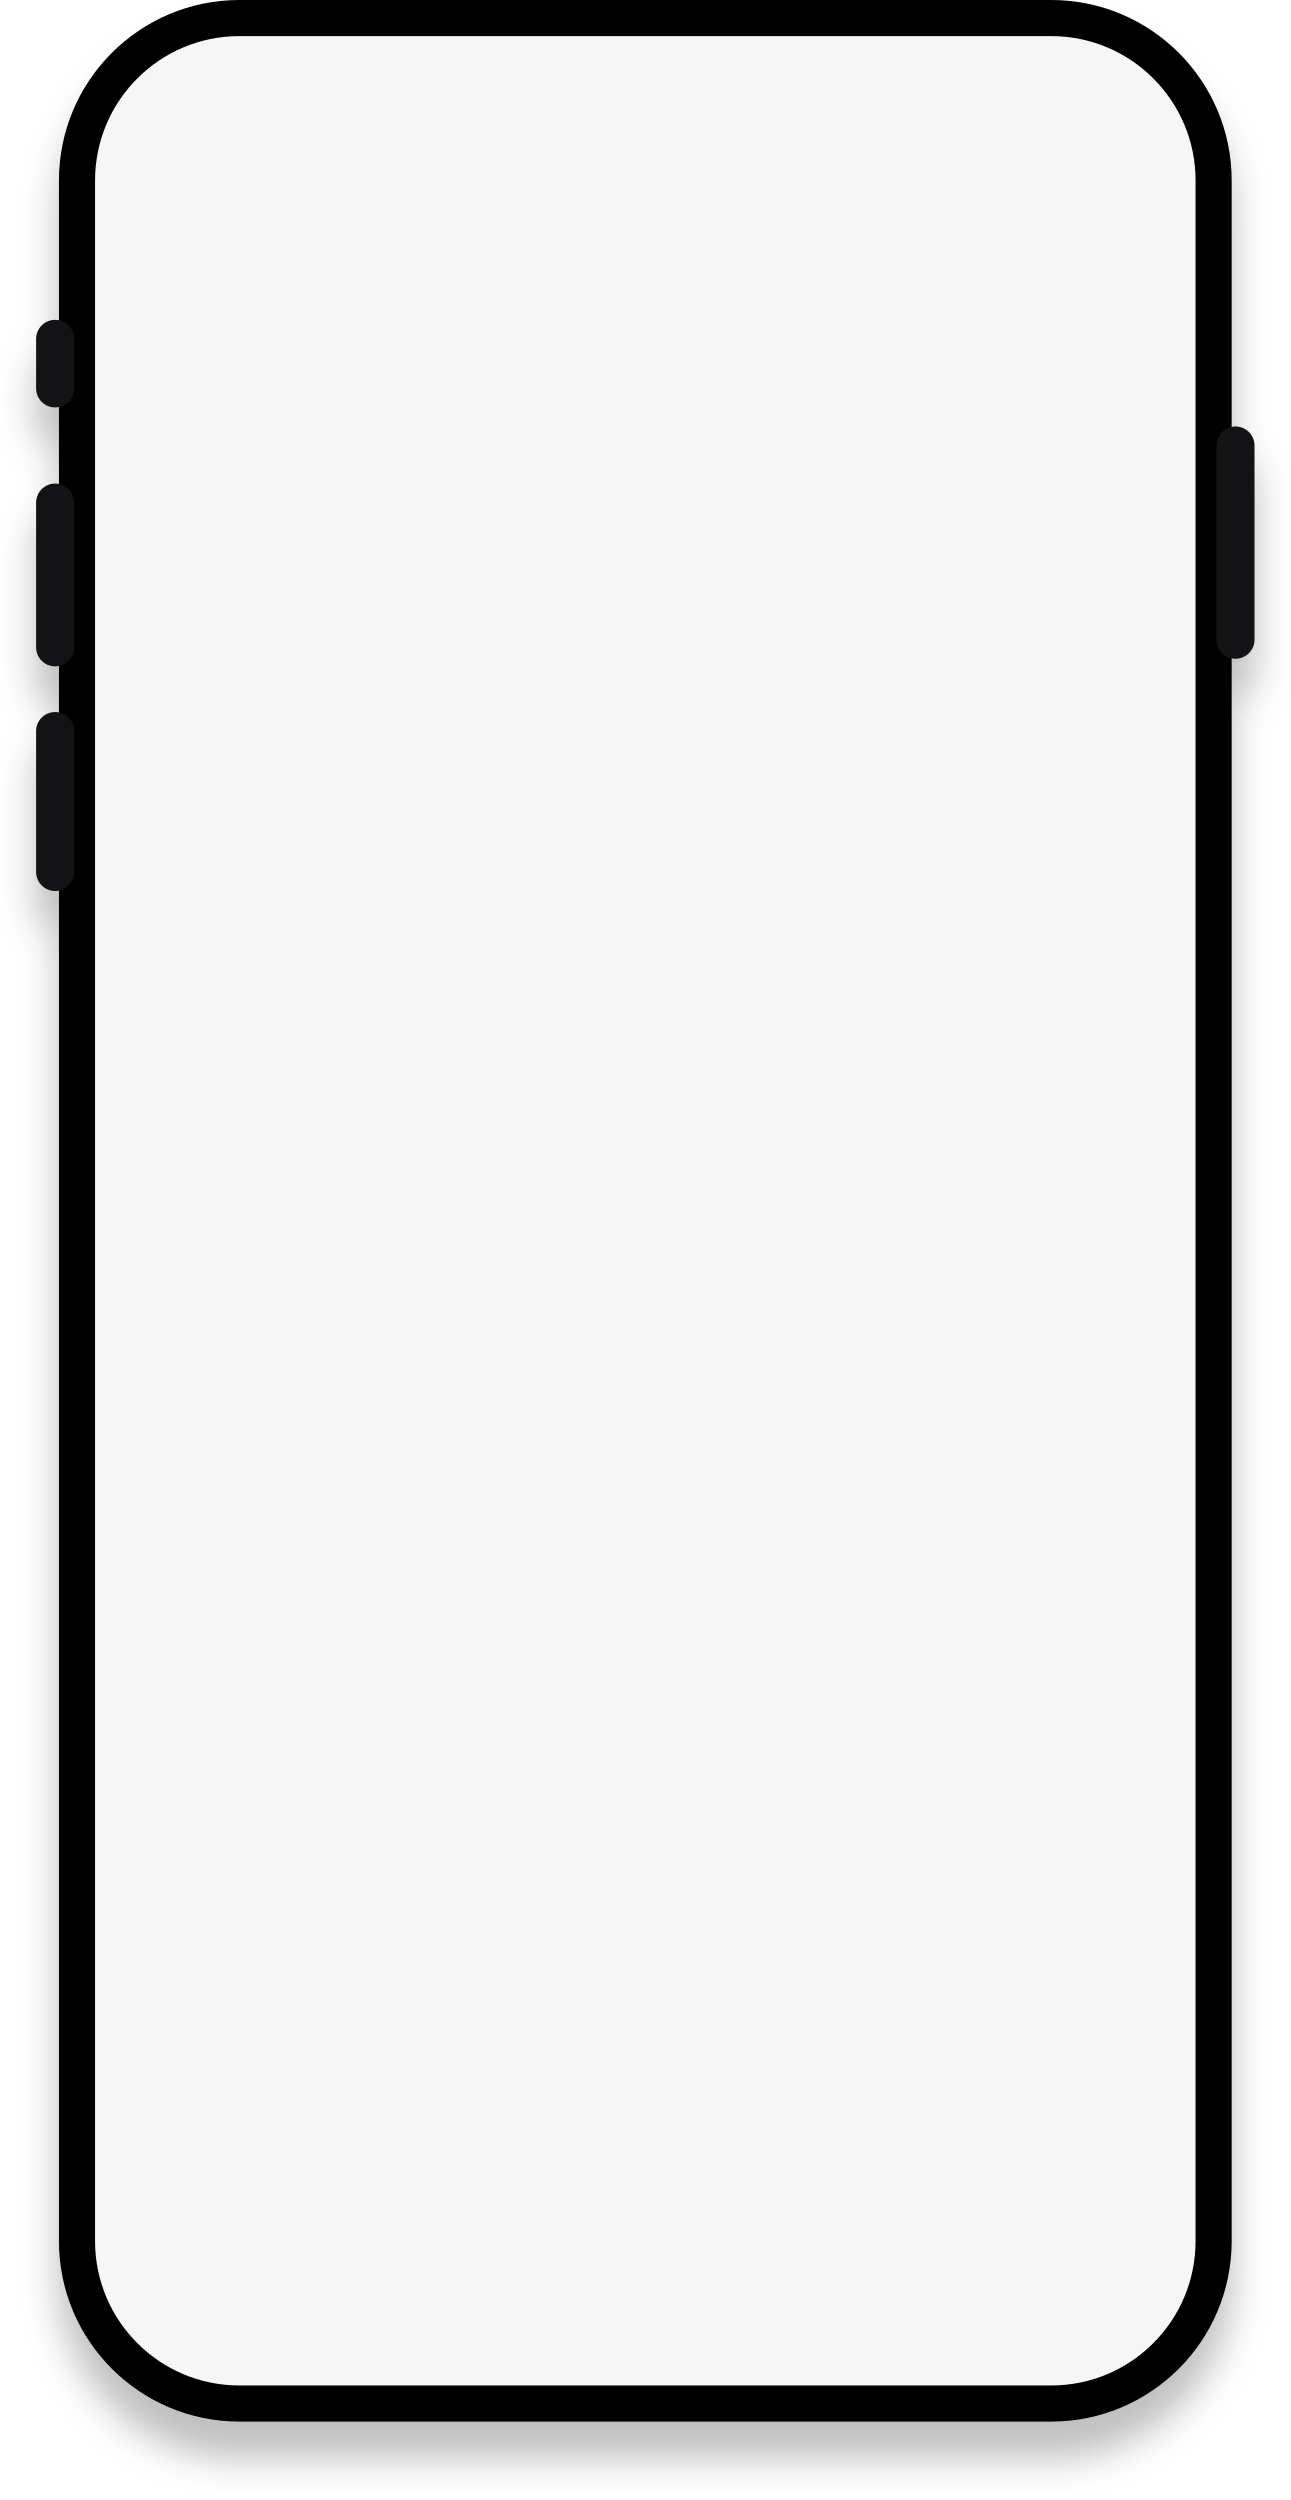
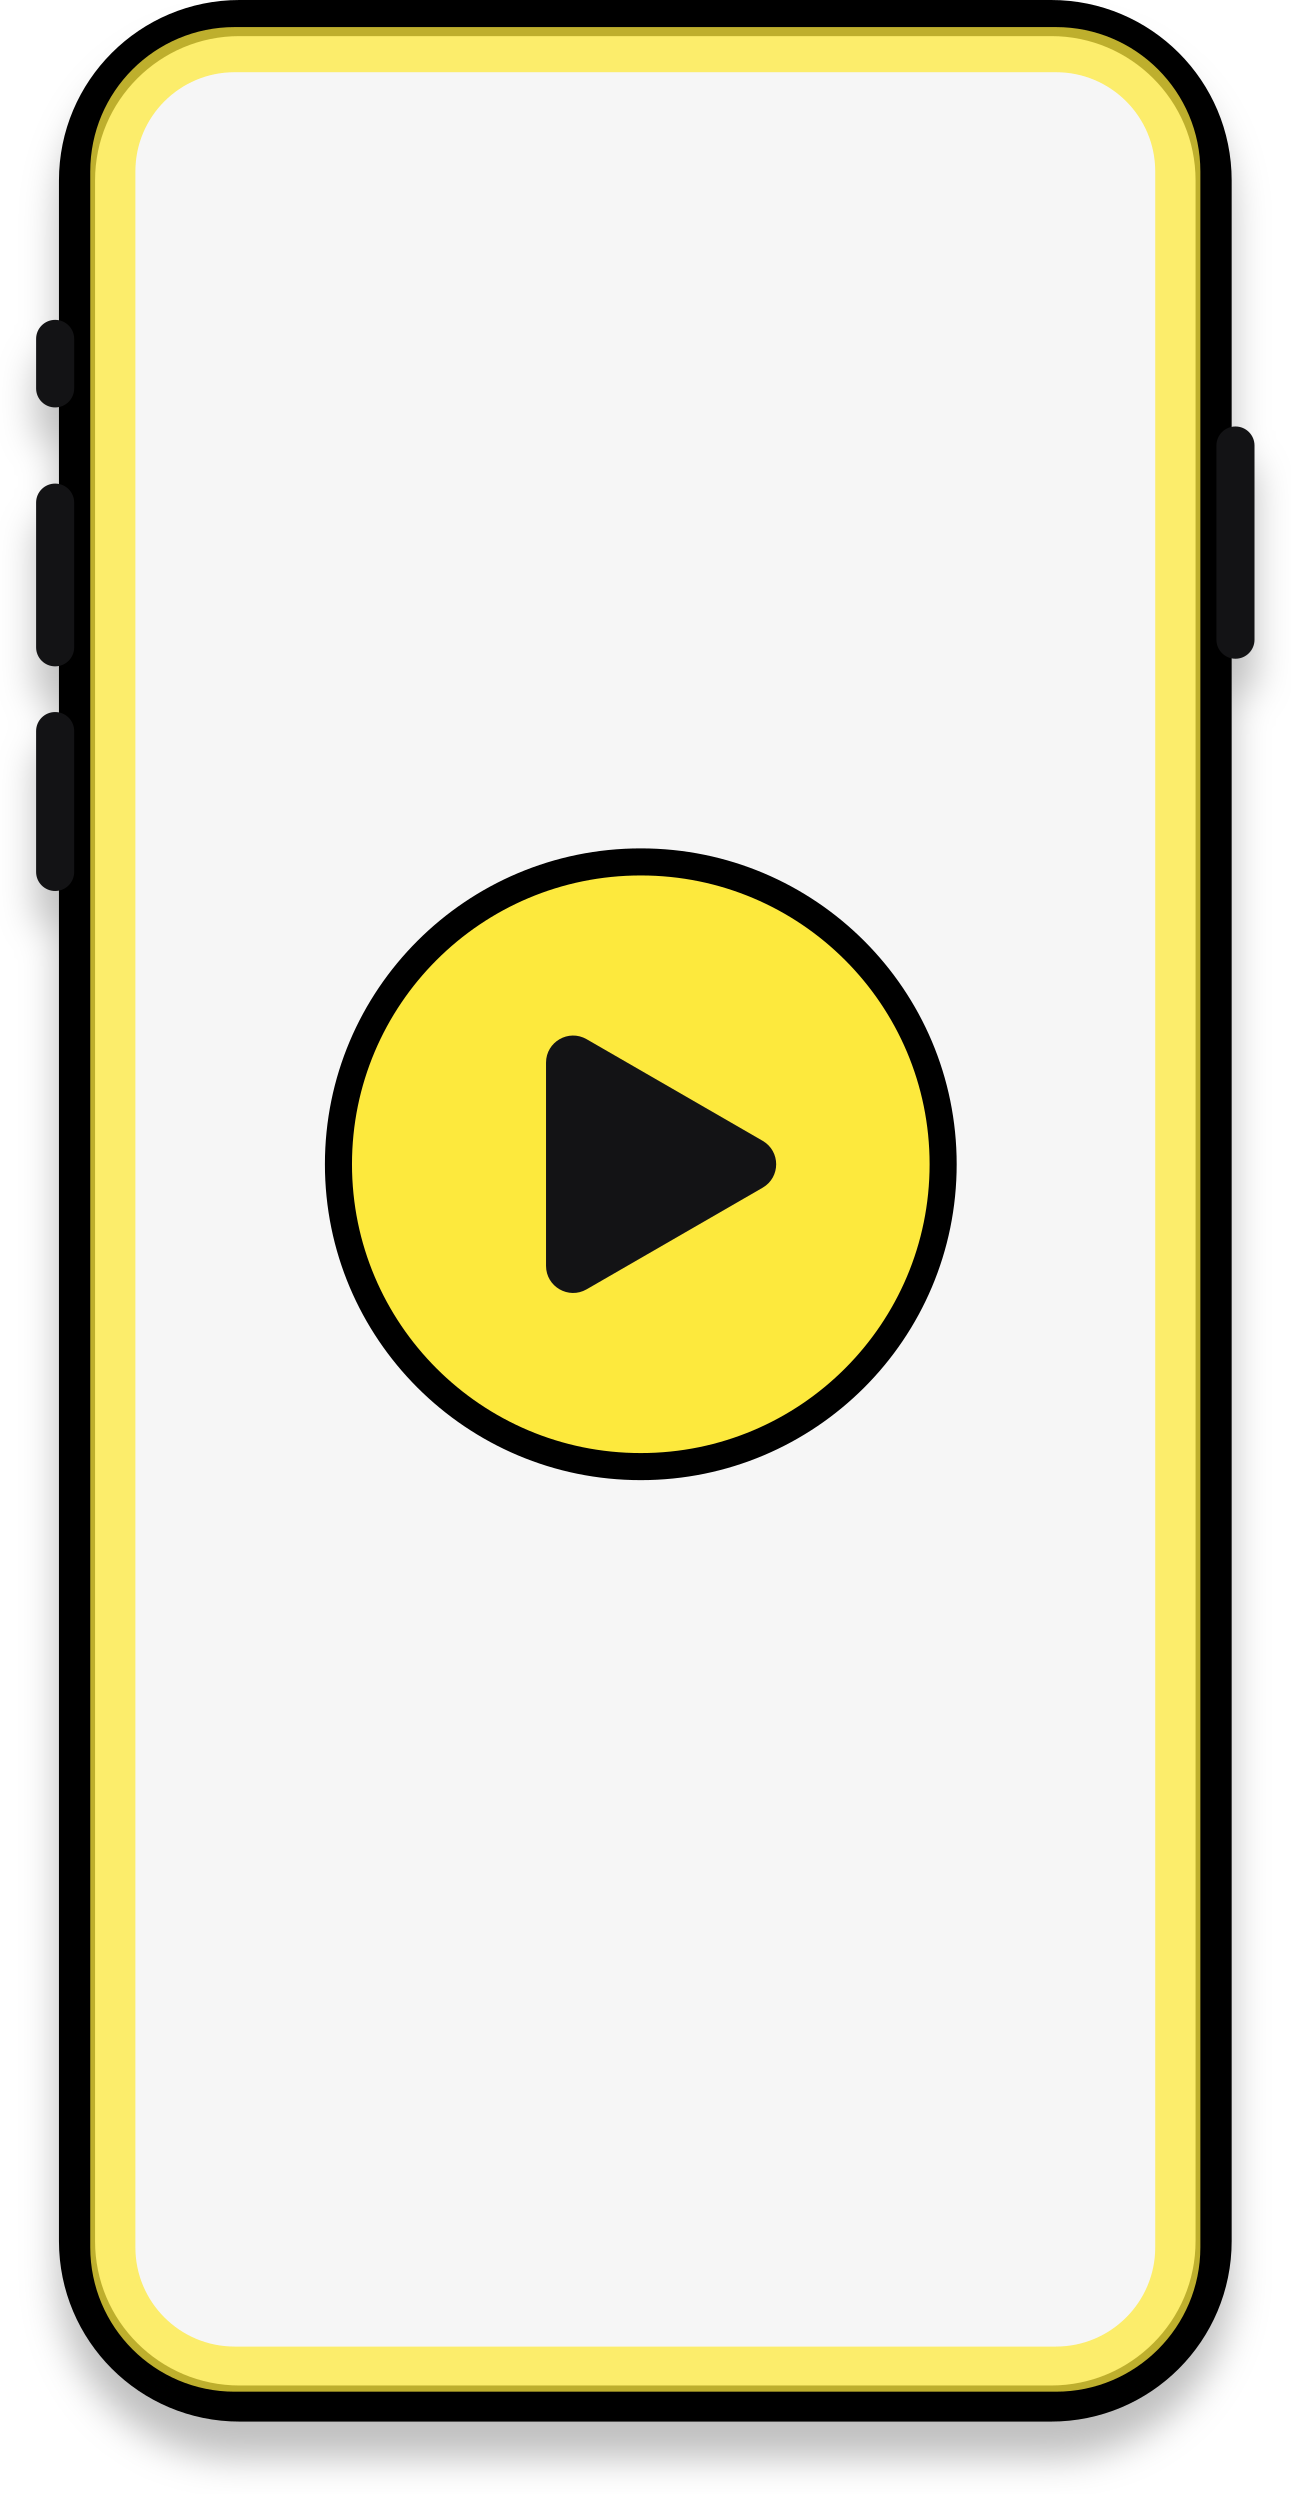
<svg xmlns="http://www.w3.org/2000/svg" width="143" height="277" viewBox="0 0 143 277" fill="none">
  <g filter="url(#filter0_d)">
    <rect x="8.532" y="2" width="125.937" height="264.312" rx="18" fill="#F6F6F6" stroke="black" stroke-width="4" />
    <rect x="134.781" y="47.254" width="4.219" height="25.734" rx="2.109" fill="#131315" />
    <rect x="4" y="53.582" width="4.219" height="20.25" rx="2.109" fill="#131315" />
    <rect x="4" y="78.894" width="4.219" height="19.828" rx="2.109" fill="#131315" />
    <rect x="4.001" y="35.441" width="4.219" height="9.703" rx="2.109" fill="#131315" />
  </g>
+   <circle cx="71" cy="129" r="33.5" fill="#FDE93D" stroke="black" stroke-width="3" />
+   <path d="M84.5 126.402C86.5 127.557 86.5 130.443 84.5 131.598L65 142.856C63 144.011 60.5 142.568 60.5 140.258L60.5 117.742C60.5 115.432 63 113.989 65 115.144L84.5 126.402Z" fill="#131315" />
+   <rect x="12.5" y="5.5" width="118" height="257" rx="13.5" stroke="#FDE93D" stroke-opacity="0.75" stroke-width="5" />
  <defs>
    <filter id="filter0_d" x="0" y="0" width="143" height="276.312" filterUnits="userSpaceOnUse" color-interpolation-filters="sRGB">
      <feFlood flood-opacity="0" result="BackgroundImageFix" />
-       <feColorMatrix in="SourceAlpha" type="matrix" values="0 0 0 0 0 0 0 0 0 0 0 0 0 0 0 0 0 0 127 0" />
+       <feColorMatrix in="SourceAlpha" type="matrix" values="0 0 0 0 0 0 0 0 0 0 0 0 0 0 0 0 0 0 127 0" result="hardAlpha" />
      <feOffset dy="4" />
      <feGaussianBlur stdDeviation="2" />
      <feColorMatrix type="matrix" values="0 0 0 0 0 0 0 0 0 0 0 0 0 0 0 0 0 0 0.25 0" />
      <feBlend mode="normal" in2="BackgroundImageFix" result="effect1_dropShadow" />
      <feBlend mode="normal" in="SourceGraphic" in2="effect1_dropShadow" result="shape" />
    </filter>
  </defs>
</svg>
